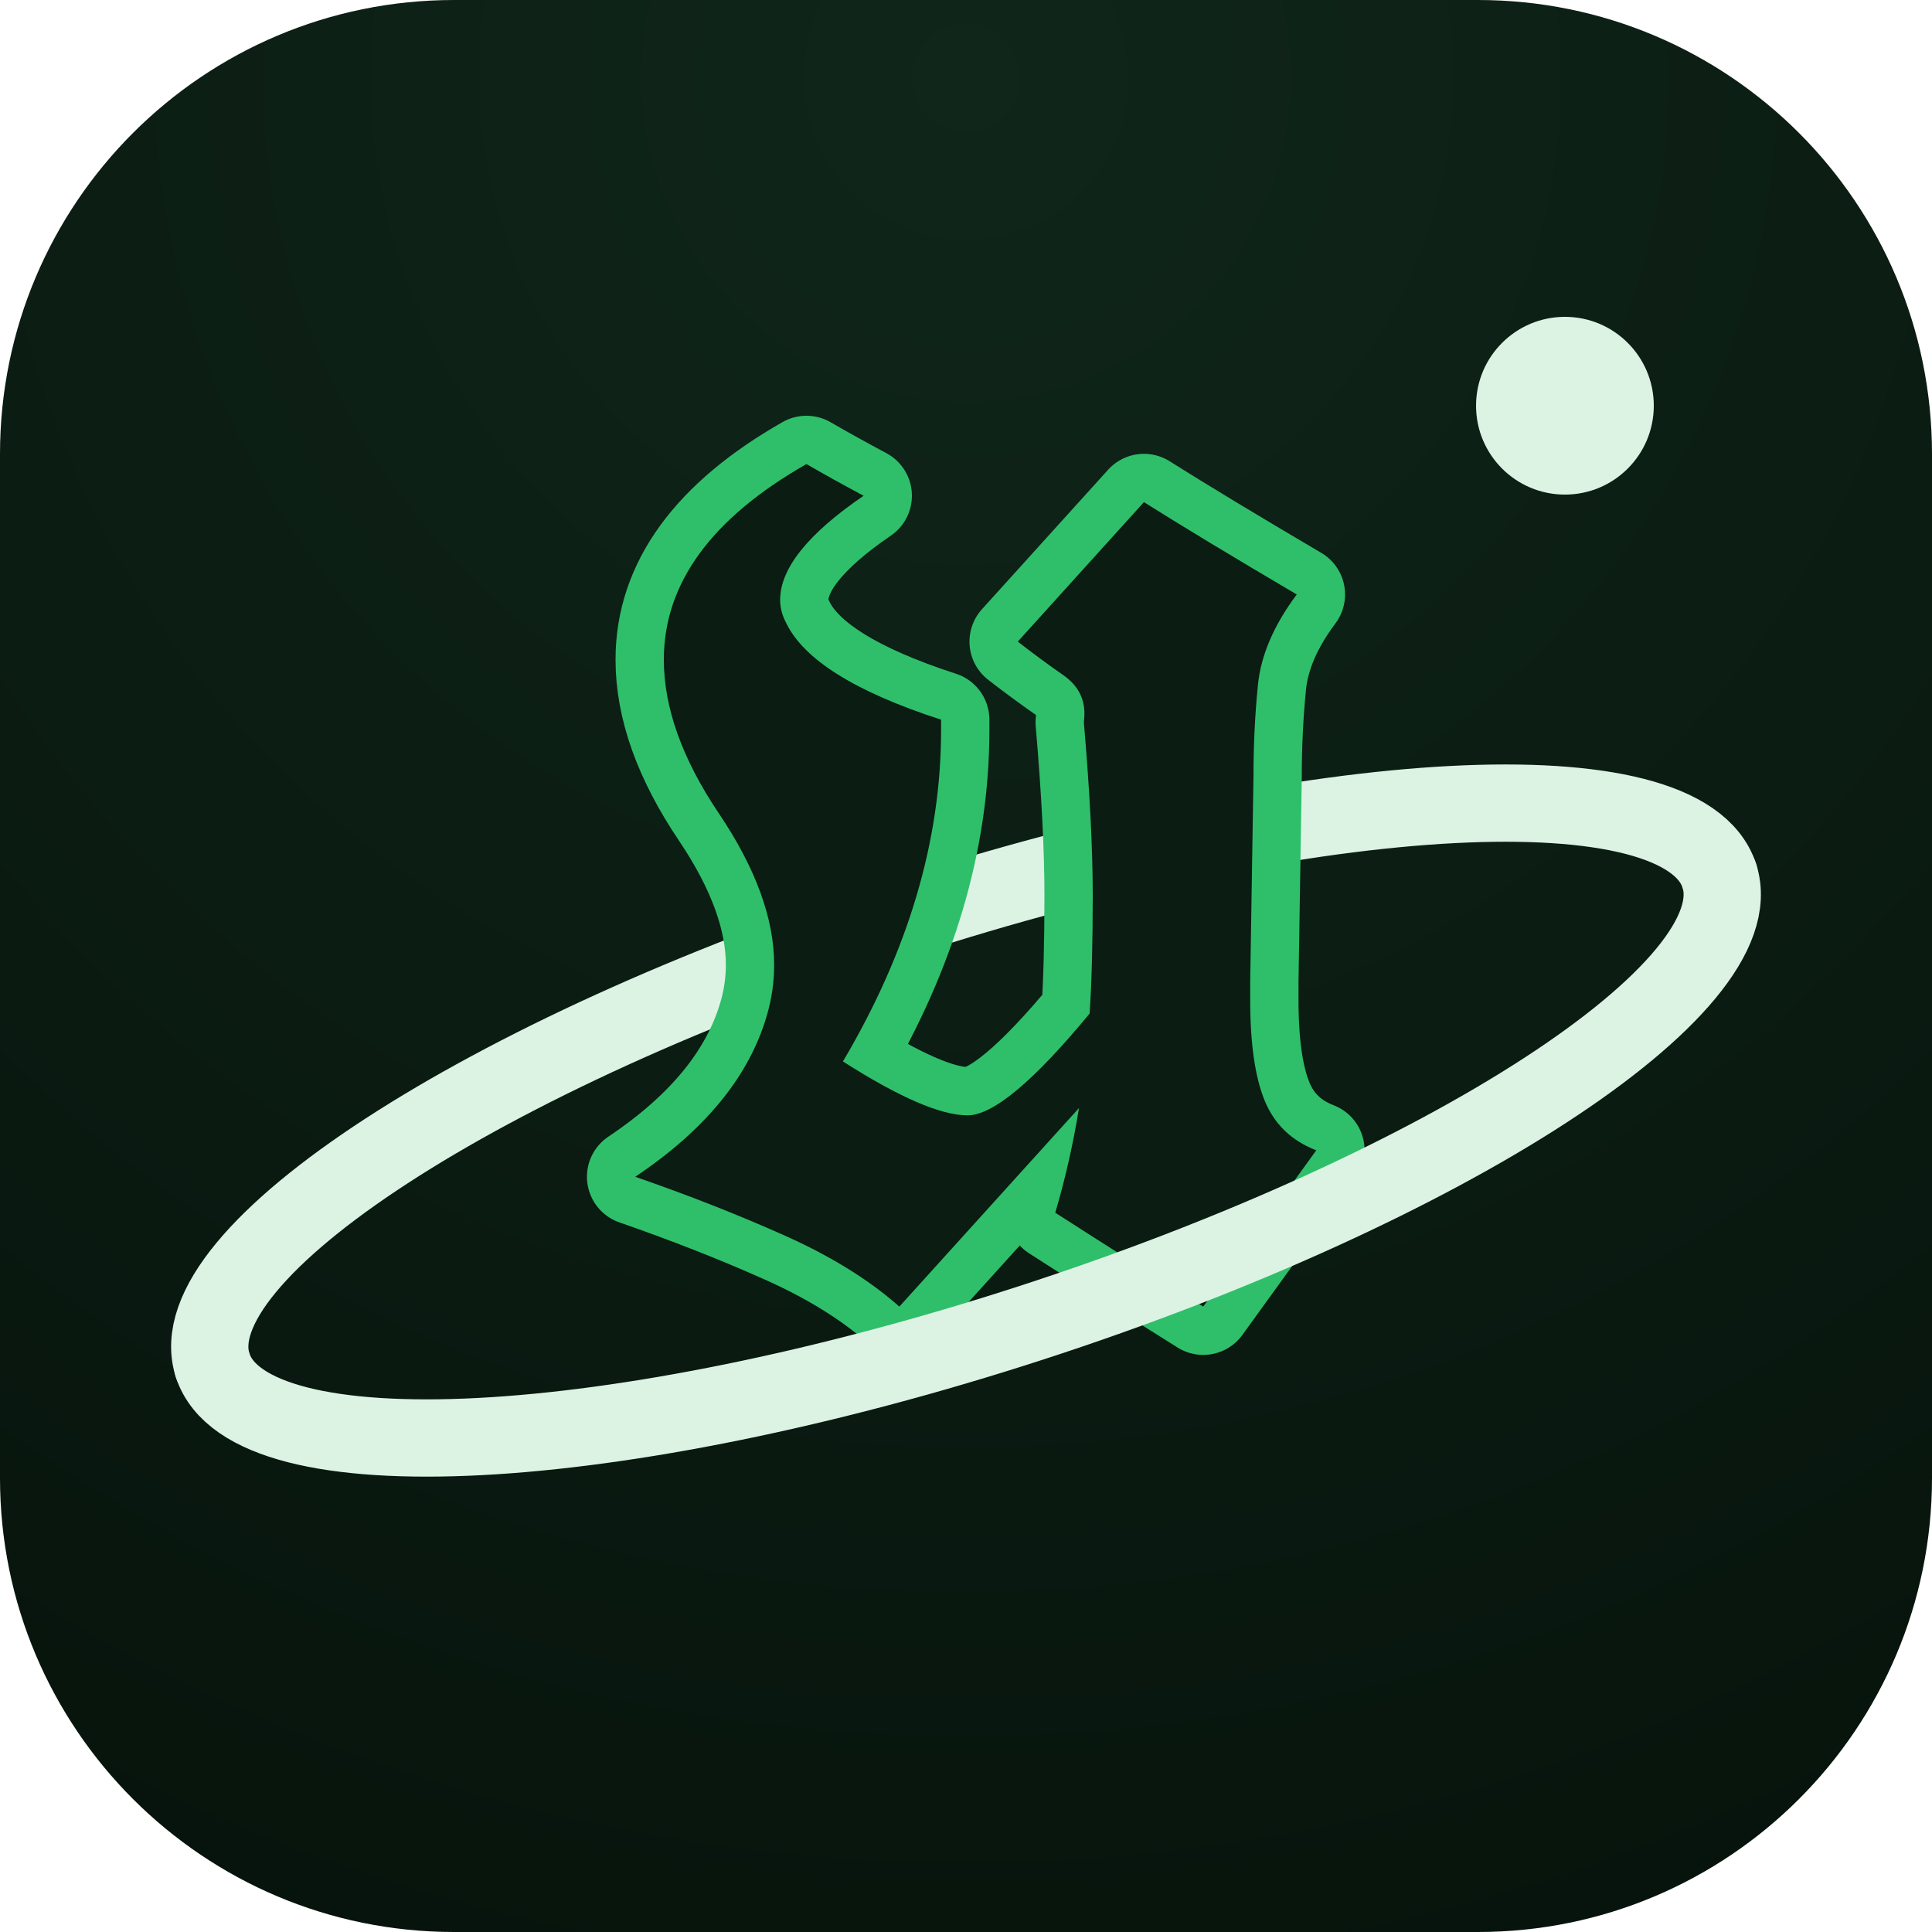
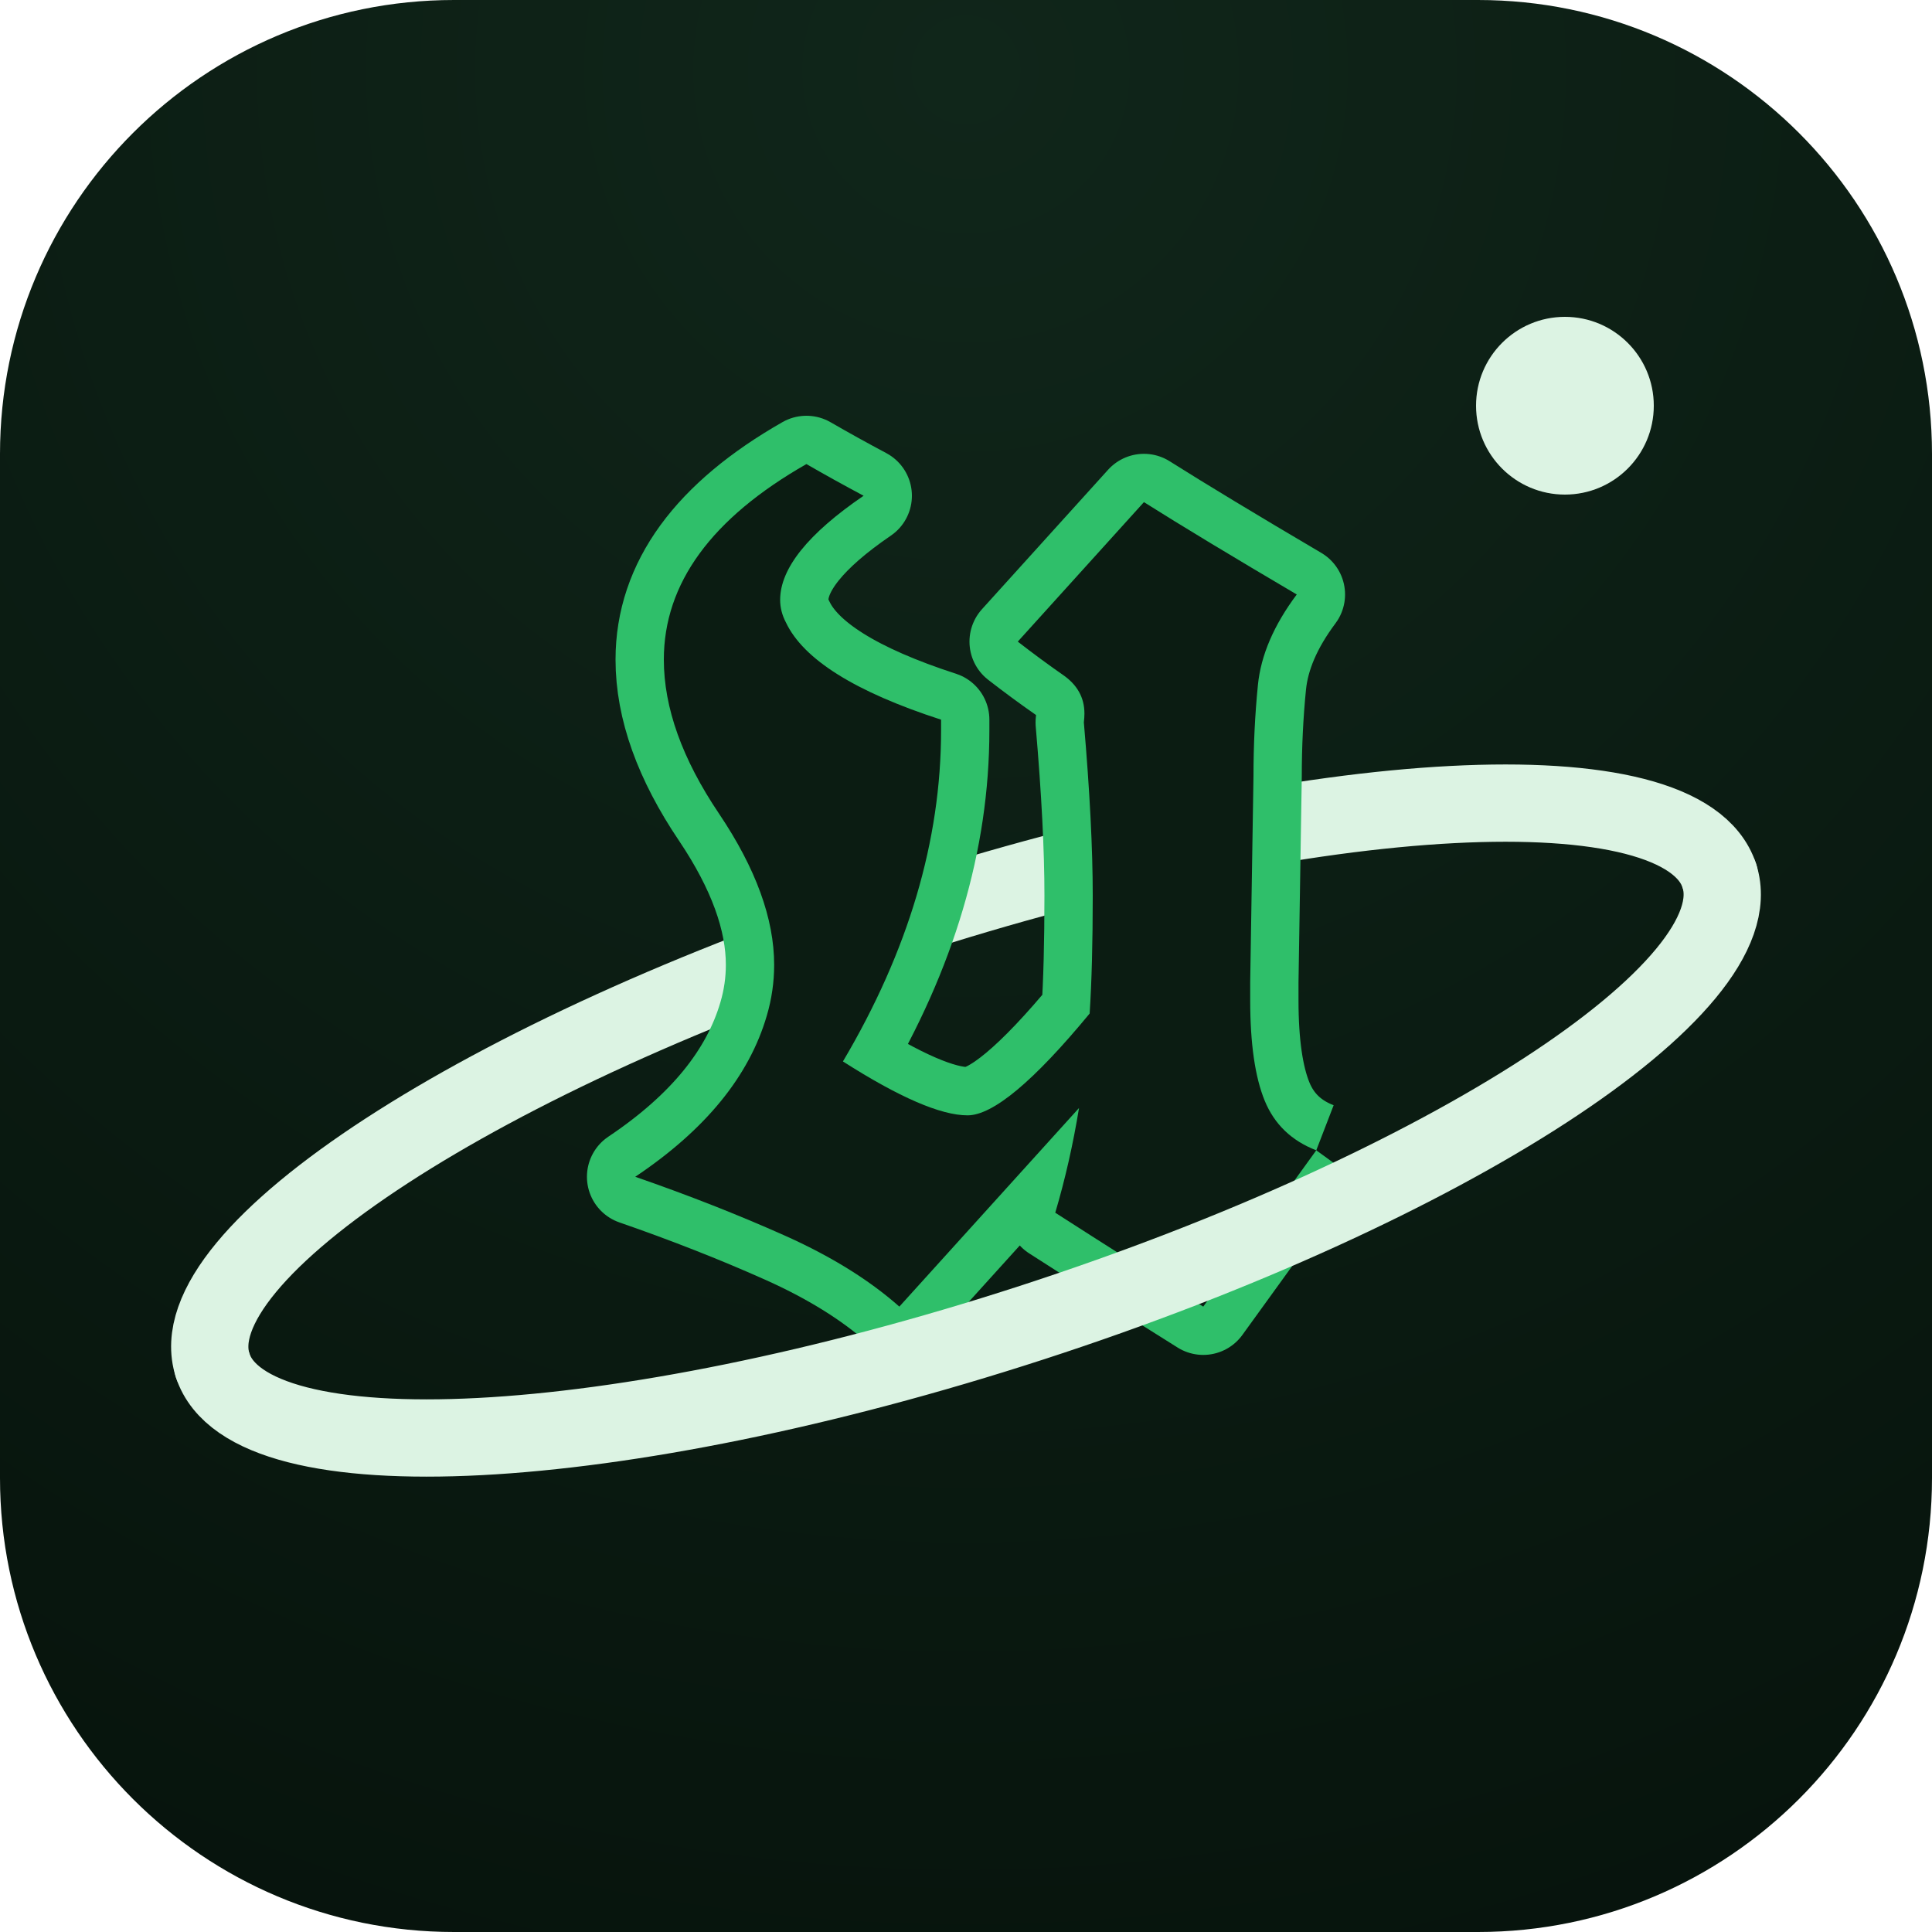
<svg xmlns="http://www.w3.org/2000/svg" width="512" height="512" viewBox="0 0 512 512">
  <defs>
-     <radialGradient id="g" gradientUnits="userSpaceOnUse" cx="256" cy="20.48" r="573.44">
-       <stop offset="0" stop-color="#10261a" />
-       <stop offset="1" stop-color="#06120b" />
+     <radialGradient id="bg" cx="50%" cy="4%" r="112%">
+       <stop offset="0%" stop-color="#10261a" />
+       <stop offset="100%" stop-color="#06120b" />
    </radialGradient>
  </defs>
-   <rect width="512" height="512" rx="120.32" fill="url(#g)" />
+   <rect width="512" height="512" rx="120.32" ry="120.32" fill="url(#bg)" />
  <g transform="scale(5.12)">
    <path d="M9 58 A41 11 0 0 1 91 58" fill="none" stroke="#dcf3e3" stroke-width="4" stroke-linecap="round" transform="rotate(-18 50 58)" />
-     <path d="M68.13 59.54L62.28 67.63Q58.45 65.23 54.62 62.77L54.62 62.77Q55.39 60.17 55.85 57.35L55.85 57.35L46.55 67.63Q44.20 65.55 40.59 63.94Q36.98 62.33 32.88 60.91L32.88 60.91Q38.32 57.27 39.69 52.57L39.69 52.57Q40.07 51.28 40.07 49.94L40.07 49.94Q40.07 46.36 37.22 42.12Q34.36 37.88 34.36 34.14L34.36 34.14Q34.36 28.23 41.74 24.02L41.74 24.02Q43.16 24.84 44.70 25.66L44.70 25.66Q40.38 28.61 40.38 31.05L40.38 31.05Q40.38 31.65 40.68 32.22L40.68 32.22Q42.04 35.09 48.71 37.25L48.71 37.25Q48.71 37.53 48.71 37.80L48.71 37.80Q48.71 46.36 43.63 54.94L43.63 54.94Q48.00 57.73 50.08 57.73L50.08 57.73Q52.05 57.73 56.40 52.46L56.40 52.46Q56.56 50.00 56.56 46.36Q56.56 42.72 56.10 37.39L56.10 37.39Q56.13 37.14 56.13 36.93L56.13 36.93Q56.13 35.69 55.00 34.92Q53.88 34.14 52.68 33.21L52.68 33.21L59.21 25.99Q62.11 27.82 67.12 30.77L67.12 30.77Q65.34 33.15 65.11 35.45Q64.88 37.75 64.88 40.18L64.88 40.18L64.71 50.84Q64.71 51.34 64.71 51.77L64.71 51.77Q64.71 55.14 65.46 56.97Q66.21 58.80 68.13 59.54L68.13 59.54Z" fill="none" stroke="#2fbf6a" stroke-width="5" stroke-linejoin="round" />
-     <path d="M68.13 59.54L62.28 67.63Q58.45 65.23 54.62 62.77L54.62 62.77Q55.39 60.17 55.85 57.35L55.85 57.35L46.55 67.63Q44.20 65.55 40.59 63.94Q36.98 62.33 32.88 60.91L32.88 60.91Q38.32 57.27 39.69 52.57L39.69 52.57Q40.07 51.28 40.07 49.94L40.07 49.94Q40.07 46.36 37.22 42.12Q34.36 37.88 34.36 34.14L34.36 34.14Q34.36 28.23 41.74 24.02L41.74 24.02Q43.16 24.84 44.70 25.66L44.70 25.66Q40.38 28.61 40.38 31.05L40.38 31.05Q40.38 31.65 40.68 32.22L40.68 32.22Q42.04 35.09 48.71 37.25L48.71 37.25Q48.71 37.53 48.71 37.80L48.71 37.80Q48.71 46.36 43.63 54.94L43.63 54.94Q48.00 57.73 50.08 57.73L50.08 57.73Q52.05 57.73 56.40 52.46L56.40 52.46Q56.56 50.00 56.56 46.36Q56.56 42.72 56.10 37.39L56.10 37.39Q56.13 37.14 56.13 36.93L56.13 36.93Q56.13 35.69 55.00 34.92Q53.88 34.14 52.68 33.21L52.68 33.21L59.21 25.99Q62.11 27.82 67.12 30.77L67.12 30.77Q65.34 33.15 65.11 35.45Q64.88 37.75 64.88 40.18L64.88 40.18L64.71 50.84Q64.71 51.34 64.71 51.77L64.71 51.77Q64.71 55.14 65.46 56.97Q66.21 58.80 68.13 59.54L68.13 59.54Z" fill="#0b1c12" />
+     <path d="M68.13 59.54L62.28 67.63Q58.45 65.23 54.62 62.77L54.62 62.77Q55.39 60.17 55.85 57.35L55.85 57.35L46.55 67.63Q44.2 65.55 40.59 63.94Q36.98 62.33 32.88 60.91L32.88 60.91Q38.32 57.27 39.69 52.57L39.69 52.57Q40.07 51.28 40.07 49.94L40.07 49.94Q40.07 46.36 37.22 42.12Q34.36 37.88 34.36 34.14L34.36 34.14Q34.36 28.23 41.74 24.02L41.74 24.02Q43.16 24.84 44.7 25.66L44.7 25.66Q40.38 28.61 40.38 31.05L40.38 31.05Q40.38 31.65 40.68 32.22L40.68 32.22Q42.04 35.09 48.71 37.25L48.71 37.25Q48.71 37.53 48.71 37.8L48.71 37.8Q48.71 46.36 43.63 54.94L43.63 54.94Q48 57.73 50.08 57.73L50.08 57.73Q52.05 57.73 56.4 52.46L56.4 52.46Q56.56 50 56.56 46.36Q56.56 42.72 56.1 37.39L56.1 37.39Q56.13 37.14 56.13 36.93L56.13 36.93Q56.13 35.69 55 34.92Q53.88 34.14 52.68 33.21L52.68 33.21L59.21 25.99Q62.11 27.82 67.12 30.77L67.12 30.77Q65.34 33.15 65.11 35.45Q64.88 37.75 64.88 40.18L64.88 40.18L64.71 50.84Q64.71 51.34 64.71 51.77L64.71 51.77Q64.71 55.14 65.46 56.97Q66.21 58.8 68.13 59.54L68.13 59.54" fill="#0b1c12" stroke="#2fbf6a" stroke-width="5" stroke-linejoin="round" paint-order="stroke" />
    <path d="M91 58 A41 11 0 0 1 9 58" fill="none" stroke="#dcf3e3" stroke-width="4" stroke-linecap="round" transform="rotate(-18 50 58)" />
    <circle cx="81" cy="21" r="4.6" fill="#dcf3e3" />
  </g>
</svg>
